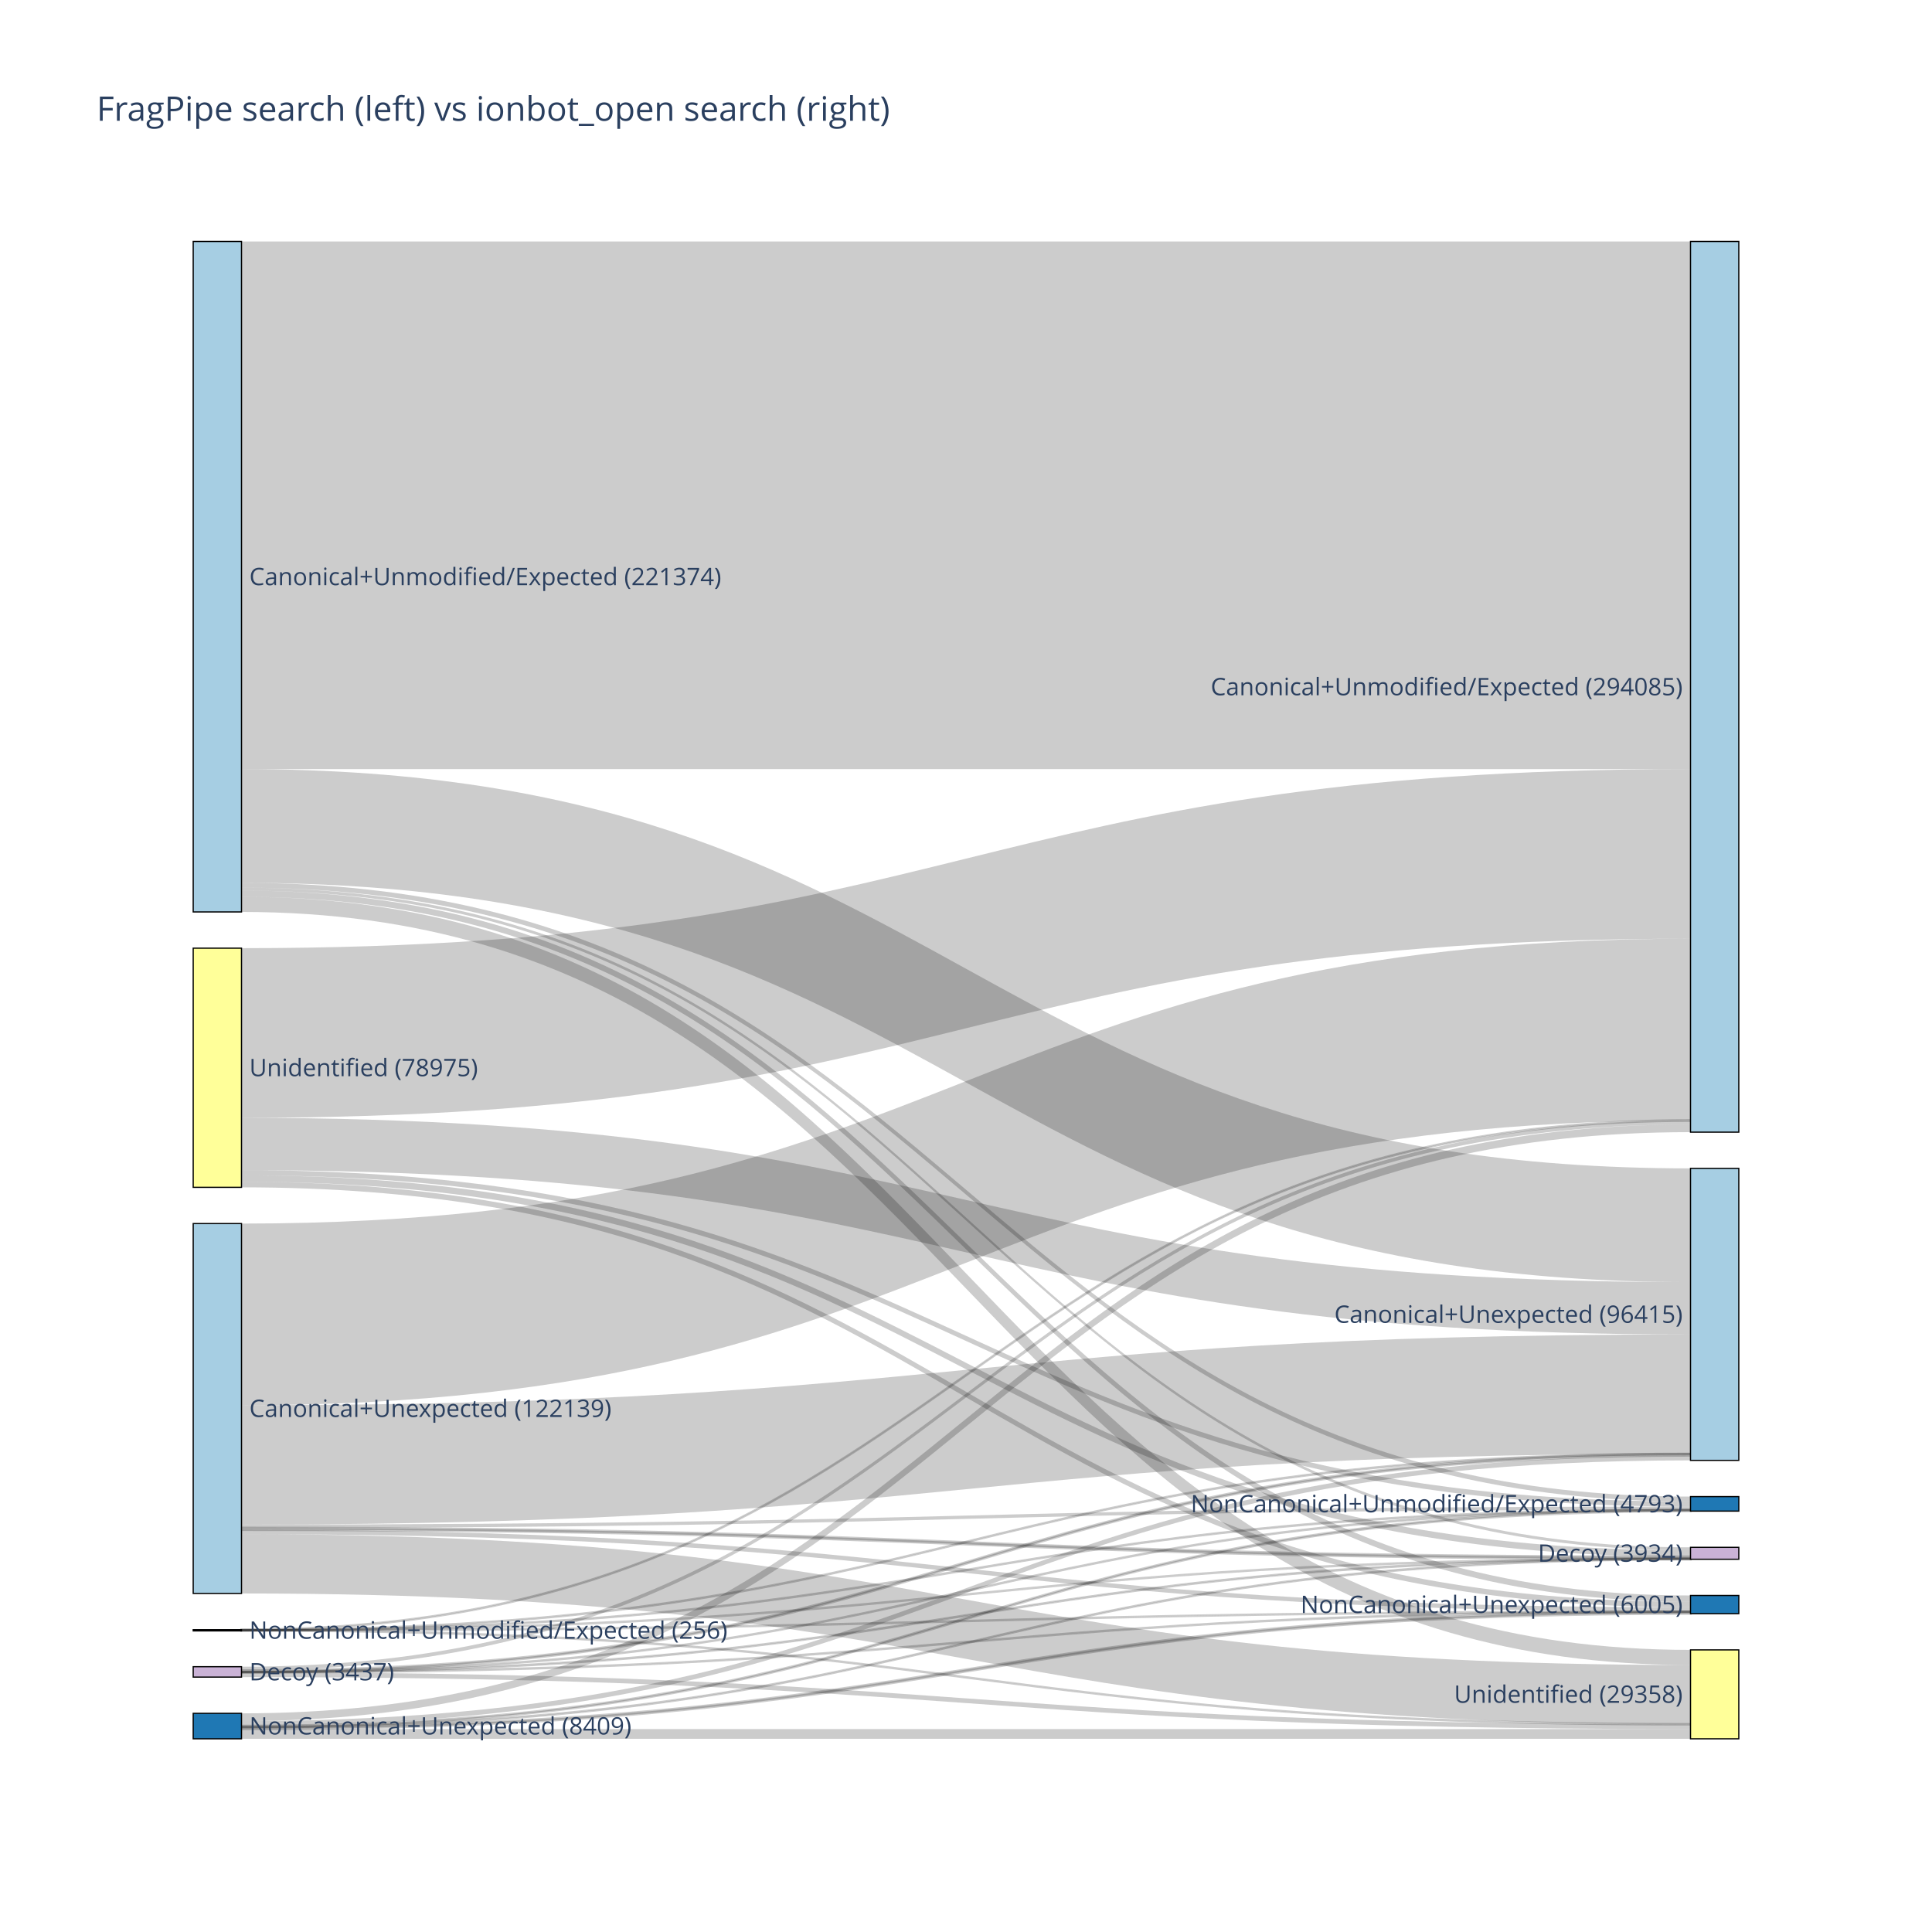
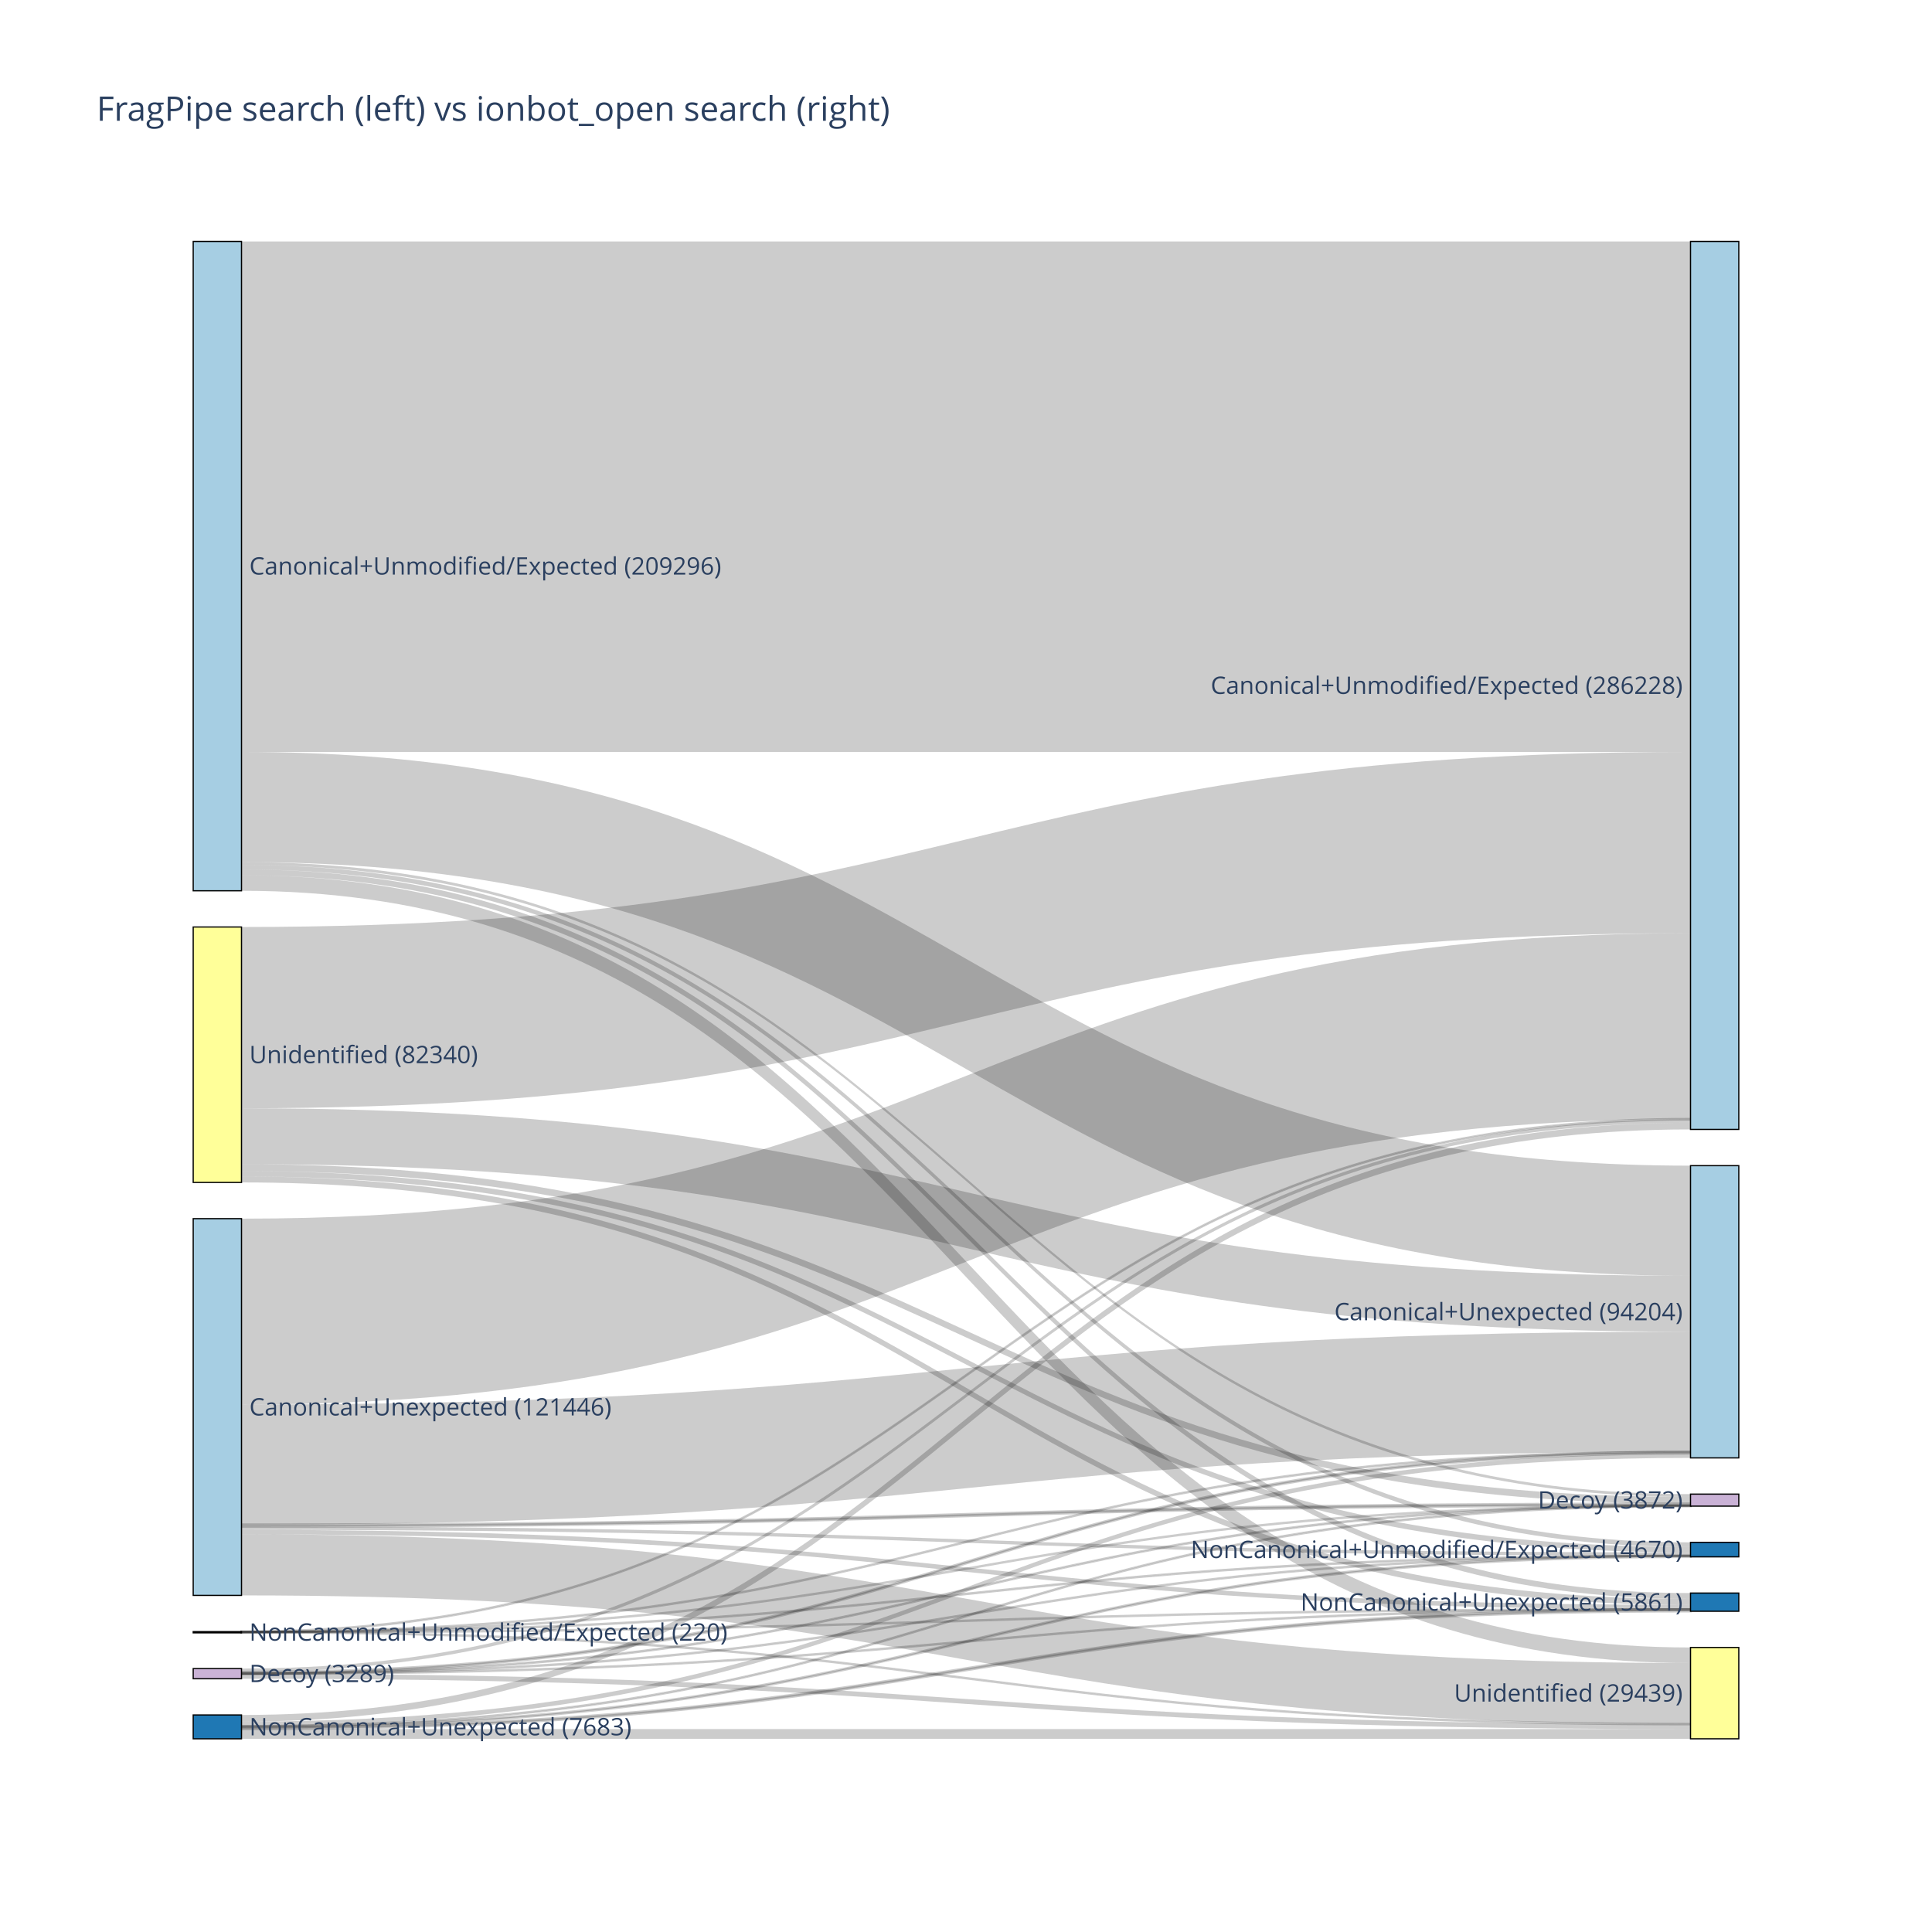
<svg xmlns="http://www.w3.org/2000/svg" class="main-svg" width="800" height="800" style="" viewBox="0 0 800 800">
  <rect x="0" y="0" width="800" height="800" style="fill: rgb(255, 255, 255); fill-opacity: 1;" />
-   <defs id="defs-c48133">
+   <defs id="defs-43aba5">
    <g class="clips" />
    <g class="gradients" />
    <g class="patterns" />
  </defs>
  <g class="bglayer" />
  <g class="layer-below">
    <g class="imagelayer" />
    <g class="shapelayer" />
  </g>
  <g class="cartesianlayer" />
  <g class="polarlayer" />
  <g class="smithlayer" />
  <g class="ternarylayer" />
  <g class="geolayer" />
  <g class="funnelarealayer" />
  <g class="pielayer" />
  <g class="iciclelayer" />
  <g class="treemaplayer" />
  <g class="sunburstlayer" />
  <g class="glimages" />
  <g class="sankey" transform="translate(80,100)matrix(1 0 0 1 0 0)" style="box-sizing: content-box; position: absolute; left: 0px; shape-rendering: geometricprecision; pointer-events: none;">
    <g class="sankey-links" style="fill: none;">
-       <path class="sankey-link" d="M20,4.973799150320701e-13C320,4.973799150320701e-13 320,1.8474111129762605e-13 620,1.8474111129762605e-13L620,218.465C320,218.465 320,218.465 20,218.465Z" style="stroke: rgb(68, 68, 68); stroke-opacity: 1; fill: rgb(0, 0, 0); fill-opacity: 0.2; stroke-width: 0; opacity: 1;" />
-       <path class="sankey-link" d="M20,406.654C320,406.654 320,288.714 620,288.714L620,363.924C320,363.924 320,481.865 20,481.865Z" style="stroke: rgb(68, 68, 68); stroke-opacity: 1; fill: rgb(0, 0, 0); fill-opacity: 0.2; stroke-width: 0; opacity: 1;" />
-       <path class="sankey-link" d="M20,292.615C320,292.615 320,218.465 620,218.465L620,288.714C320,288.714 320,362.864 20,362.864Z" style="stroke: rgb(68, 68, 68); stroke-opacity: 1; fill: rgb(0, 0, 0); fill-opacity: 0.2; stroke-width: 0; opacity: 1;" />
-       <path class="sankey-link" d="M20,481.865C320,481.865 320,452.579 620,452.579L620,502.004C320,502.004 320,531.29 20,531.29Z" style="stroke: rgb(68, 68, 68); stroke-opacity: 1; fill: rgb(0, 0, 0); fill-opacity: 0.2; stroke-width: 0; opacity: 1;" />
-       <path class="sankey-link" d="M20,218.465C320,218.465 320,383.799 620,383.799L620,430.891C320,430.891 320,265.558 20,265.558Z" style="stroke: rgb(68, 68, 68); stroke-opacity: 1; fill: rgb(0, 0, 0); fill-opacity: 0.2; stroke-width: 0; opacity: 1;" />
-       <path class="sankey-link" d="M20,535.29C320,535.29 320,589.444 620,589.444L620,613.977C320,613.977 320,559.823 20,559.823Z" style="stroke: rgb(68, 68, 68); stroke-opacity: 1; fill: rgb(0, 0, 0); fill-opacity: 0.2; stroke-width: 0; opacity: 1;" />
-       <path class="sankey-link" d="M20,362.864C320,362.864 320,430.891 620,430.891L620,452.579C320,452.579 320,384.551 20,384.551Z" style="stroke: rgb(68, 68, 68); stroke-opacity: 1; fill: rgb(0, 0, 0); fill-opacity: 0.2; stroke-width: 0; opacity: 1;" />
-       <path class="sankey-link" d="M20,271.355C320,271.355 320,583.183 620,583.183L620,589.444C320,589.444 320,277.615 20,277.615Z" style="stroke: rgb(68, 68, 68); stroke-opacity: 1; fill: rgb(0, 0, 0); fill-opacity: 0.2; stroke-width: 0; opacity: 1;" />
-       <path class="sankey-link" d="M20,615.958C320,615.958 320,615.958 620,615.958L620,620C320,620 320,620 20,620Z" style="stroke: rgb(68, 68, 68); stroke-opacity: 1; fill: rgb(0, 0, 0); fill-opacity: 0.2; stroke-width: 0; opacity: 1;" />
-       <path class="sankey-link" d="M20,609.455C320,609.455 320,365.615 620,365.615L620,368.799C320,368.799 320,612.639 20,612.639Z" style="stroke: rgb(68, 68, 68); stroke-opacity: 1; fill: rgb(0, 0, 0); fill-opacity: 0.2; stroke-width: 0; opacity: 1;" />
-       <path class="sankey-link" d="M20,386.681C320,386.681 320,541.932 620,541.932L620,544.601C320,544.601 320,389.349 20,389.349Z" style="stroke: rgb(68, 68, 68); stroke-opacity: 1; fill: rgb(0, 0, 0); fill-opacity: 0.2; stroke-width: 0; opacity: 1;" />
-       <path class="sankey-link" d="M20,268.785C320,268.785 320,560.653 620,560.653L620,563.222C320,563.222 320,271.355 20,271.355Z" style="stroke: rgb(68, 68, 68); stroke-opacity: 1; fill: rgb(0, 0, 0); fill-opacity: 0.2; stroke-width: 0; opacity: 1;" />
-       <path class="sankey-link" d="M20,389.349C320,389.349 320,563.222 620,563.222L620,565.527C320,565.527 320,391.654 20,391.654Z" style="stroke: rgb(68, 68, 68); stroke-opacity: 1; fill: rgb(0, 0, 0); fill-opacity: 0.2; stroke-width: 0; opacity: 1;" />
-       <path class="sankey-link" d="M20,384.551C320,384.551 320,521.724 620,521.724L620,523.853C320,523.853 320,386.681 20,386.681Z" style="stroke: rgb(68, 68, 68); stroke-opacity: 1; fill: rgb(0, 0, 0); fill-opacity: 0.2; stroke-width: 0; opacity: 1;" />
-       <path class="sankey-link" d="M20,612.639C320,612.639 320,502.677 620,502.677L620,504.709C320,504.709 320,614.67 20,614.67Z" style="stroke: rgb(68, 68, 68); stroke-opacity: 1; fill: rgb(0, 0, 0); fill-opacity: 0.2; stroke-width: 0; opacity: 1;" />
-       <path class="sankey-link" d="M20,265.558C320,265.558 320,519.709 620,519.709L620,521.724C320,521.724 320,267.573 20,267.573Z" style="stroke: rgb(68, 68, 68); stroke-opacity: 1; fill: rgb(0, 0, 0); fill-opacity: 0.2; stroke-width: 0; opacity: 1;" />
-       <path class="sankey-link" d="M20,592.506C320,592.506 320,614.009 620,614.009L620,615.958C320,615.958 320,594.455 20,594.455Z" style="stroke: rgb(68, 68, 68); stroke-opacity: 1; fill: rgb(0, 0, 0); fill-opacity: 0.2; stroke-width: 0; opacity: 1;" />
-       <path class="sankey-link" d="M20,533.468C320,533.468 320,565.527 620,565.527L620,567.349C320,567.349 320,535.29 20,535.29Z" style="stroke: rgb(68, 68, 68); stroke-opacity: 1; fill: rgb(0, 0, 0); fill-opacity: 0.2; stroke-width: 0; opacity: 1;" />
-       <path class="sankey-link" d="M20,590.144C320,590.144 320,364.049 620,364.049L620,365.615C320,365.615 320,591.711 20,591.711Z" style="stroke: rgb(68, 68, 68); stroke-opacity: 1; fill: rgb(0, 0, 0); fill-opacity: 0.2; stroke-width: 0; opacity: 1;" />
-       <path class="sankey-link" d="M20,531.29C320,531.29 320,523.853 620,523.853L620,525.215C320,525.215 320,532.652 20,532.652Z" style="stroke: rgb(68, 68, 68); stroke-opacity: 1; fill: rgb(0, 0, 0); fill-opacity: 0.2; stroke-width: 0; opacity: 1;" />
-       <path class="sankey-link" d="M20,267.573C320,267.573 320,540.719 620,540.719L620,541.932C320,541.932 320,268.785 20,268.785Z" style="stroke: rgb(68, 68, 68); stroke-opacity: 1; fill: rgb(0, 0, 0); fill-opacity: 0.2; stroke-width: 0; opacity: 1;" />
-       <path class="sankey-link" d="M20,532.652C320,532.652 320,544.601 620,544.601L620,545.417C320,545.417 320,533.468 20,533.468Z" style="stroke: rgb(0, 0, 0); stroke-opacity: 0.2; fill: rgb(0, 0, 0); fill-opacity: 0.2; stroke-width: 1; opacity: 1;" />
-       <path class="sankey-link" d="M20,615.198C320,615.198 320,567.423 620,567.423L620,568.183C320,568.183 320,615.958 20,615.958Z" style="stroke: rgb(0, 0, 0); stroke-opacity: 0.2; fill: rgb(0, 0, 0); fill-opacity: 0.2; stroke-width: 1; opacity: 1;" />
-       <path class="sankey-link" d="M20,591.711C320,591.711 320,502.084 620,502.084L620,502.677C320,502.677 320,592.304 20,592.304Z" style="stroke: rgb(0, 0, 0); stroke-opacity: 0.2; fill: rgb(0, 0, 0); fill-opacity: 0.2; stroke-width: 1; opacity: 1;" />
-       <path class="sankey-link" d="M20,614.67C320,614.67 320,525.316 620,525.316L620,525.719C320,525.719 320,615.074 20,615.074Z" style="stroke: rgb(0, 0, 0); stroke-opacity: 0.2; fill: rgb(0, 0, 0); fill-opacity: 0.2; stroke-width: 1; opacity: 1;" />
-       <path class="sankey-link" d="M20,574.823C320,574.823 320,363.924 620,363.924L620,364.049C320,364.049 320,574.948 20,574.948Z" style="stroke: rgb(0, 0, 0); stroke-opacity: 0.2; fill: rgb(0, 0, 0); fill-opacity: 0.2; stroke-width: 1; opacity: 1;" />
-       <path class="sankey-link" d="M20,615.074C320,615.074 320,545.529 620,545.529L620,545.653C320,545.653 320,615.198 20,615.198Z" style="stroke: rgb(0, 0, 0); stroke-opacity: 0.2; fill: rgb(0, 0, 0); fill-opacity: 0.2; stroke-width: 1; opacity: 1;" />
-       <path class="sankey-link" d="M20,592.35C320,592.35 320,545.42 620,545.42L620,545.529C320,545.529 320,592.459 20,592.459Z" style="stroke: rgb(0, 0, 0); stroke-opacity: 0.2; fill: rgb(0, 0, 0); fill-opacity: 0.2; stroke-width: 1; opacity: 1;" />
-       <path class="sankey-link" d="M20,574.948C320,574.948 320,502.004 620,502.004L620,502.084C320,502.084 320,575.028 20,575.028Z" style="stroke: rgb(0, 0, 0); stroke-opacity: 0.2; fill: rgb(0, 0, 0); fill-opacity: 0.2; stroke-width: 1; opacity: 1;" />
-       <path class="sankey-link" d="M20,575.028C320,575.028 320,525.215 620,525.215L620,525.269C320,525.269 320,575.082 20,575.082Z" style="stroke: rgb(0, 0, 0); stroke-opacity: 0.2; fill: rgb(0, 0, 0); fill-opacity: 0.2; stroke-width: 1; opacity: 1;" />
-       <path class="sankey-link" d="M20,592.304C320,592.304 320,525.269 620,525.269L620,525.316C320,525.316 320,592.35 20,592.35Z" style="stroke: rgb(0, 0, 0); stroke-opacity: 0.2; fill: rgb(0, 0, 0); fill-opacity: 0.2; stroke-width: 1; opacity: 1;" />
-       <path class="sankey-link" d="M20,592.459C320,592.459 320,567.377 620,567.377L620,567.423C320,567.423 320,592.506 20,592.506Z" style="stroke: rgb(0, 0, 0); stroke-opacity: 0.2; fill: rgb(0, 0, 0); fill-opacity: 0.2; stroke-width: 1; opacity: 1;" />
-       <path class="sankey-link" d="M20,575.112C320,575.112 320,613.977 620,613.977L620,614.009C320,614.009 320,575.144 20,575.144Z" style="stroke: rgb(0, 0, 0); stroke-opacity: 0.2; fill: rgb(0, 0, 0); fill-opacity: 0.2; stroke-width: 1; opacity: 1;" />
-       <path class="sankey-link" d="M20,575.084C320,575.084 320,567.349 620,567.349L620,567.377C320,567.377 320,575.112 20,575.112Z" style="stroke: rgb(0, 0, 0); stroke-opacity: 0.2; fill: rgb(0, 0, 0); fill-opacity: 0.2; stroke-width: 1; opacity: 1;" />
-       <path class="sankey-link" d="M20,575.082C320,575.082 320,545.417 620,545.417L620,545.42C320,545.42 320,575.084 20,575.084Z" style="stroke: rgb(0, 0, 0); stroke-opacity: 0.2; fill: rgb(0, 0, 0); fill-opacity: 0.2; stroke-width: 1; opacity: 1;" />
+       <path class="sankey-link" d="M20,-2.2737367544323206e-13C320,-2.2737367544323206e-13 320,-9.663381206337363e-13 620,-9.663381206337363e-13L620,211.357C320,211.357 320,211.357 20,211.357Z" style="stroke: rgb(68, 68, 68); stroke-opacity: 1; fill: rgb(0, 0, 0); fill-opacity: 0.2; stroke-width: 0; opacity: 1;" />
+       <path class="sankey-link" d="M20,404.62C320,404.62 320,286.422 620,286.422L620,363.387C320,363.387 320,481.585 20,481.585Z" style="stroke: rgb(68, 68, 68); stroke-opacity: 1; fill: rgb(0, 0, 0); fill-opacity: 0.2; stroke-width: 0; opacity: 1;" />
+       <path class="sankey-link" d="M20,283.851C320,283.851 320,211.357 620,211.357L620,286.422C320,286.422 320,358.916 20,358.916Z" style="stroke: rgb(68, 68, 68); stroke-opacity: 1; fill: rgb(0, 0, 0); fill-opacity: 0.2; stroke-width: 0; opacity: 1;" />
+       <path class="sankey-link" d="M20,481.585C320,481.585 320,451.442 620,451.442L620,501.172C320,501.172 320,531.315 20,531.315Z" style="stroke: rgb(68, 68, 68); stroke-opacity: 1; fill: rgb(0, 0, 0); fill-opacity: 0.2; stroke-width: 0; opacity: 1;" />
+       <path class="sankey-link" d="M20,211.357C320,211.357 320,382.673 620,382.673L620,428.283C320,428.283 320,256.966 20,256.966Z" style="stroke: rgb(68, 68, 68); stroke-opacity: 1; fill: rgb(0, 0, 0); fill-opacity: 0.2; stroke-width: 0; opacity: 1;" />
+       <path class="sankey-link" d="M20,535.341C320,535.341 320,588.62 620,588.62L620,613.902C320,613.902 320,560.623 20,560.623Z" style="stroke: rgb(68, 68, 68); stroke-opacity: 1; fill: rgb(0, 0, 0); fill-opacity: 0.2; stroke-width: 0; opacity: 1;" />
+       <path class="sankey-link" d="M20,358.916C320,358.916 320,428.283 620,428.283L620,451.442C320,451.442 320,382.075 20,382.075Z" style="stroke: rgb(68, 68, 68); stroke-opacity: 1; fill: rgb(0, 0, 0); fill-opacity: 0.2; stroke-width: 0; opacity: 1;" />
+       <path class="sankey-link" d="M20,262.415C320,262.415 320,582.184 620,582.184L620,588.62C320,588.62 320,268.851 20,268.851Z" style="stroke: rgb(68, 68, 68); stroke-opacity: 1; fill: rgb(0, 0, 0); fill-opacity: 0.2; stroke-width: 0; opacity: 1;" />
+       <path class="sankey-link" d="M20,615.972C320,615.972 320,615.972 620,615.972L620,620C320,620 320,620 20,620Z" style="stroke: rgb(68, 68, 68); stroke-opacity: 1; fill: rgb(0, 0, 0); fill-opacity: 0.2; stroke-width: 0; opacity: 1;" />
+       <path class="sankey-link" d="M20,382.075C320,382.075 320,519.834 620,519.834L620,522.652C320,522.652 320,384.893 20,384.893Z" style="stroke: rgb(68, 68, 68); stroke-opacity: 1; fill: rgb(0, 0, 0); fill-opacity: 0.2; stroke-width: 0; opacity: 1;" />
+       <path class="sankey-link" d="M20,610.131C320,610.131 320,364.923 620,364.923L620,367.673C320,367.673 320,612.881 20,612.881Z" style="stroke: rgb(68, 68, 68); stroke-opacity: 1; fill: rgb(0, 0, 0); fill-opacity: 0.2; stroke-width: 0; opacity: 1;" />
+       <path class="sankey-link" d="M20,387.154C320,387.154 320,562.064 620,562.064L620,564.53C320,564.53 320,389.62 20,389.62Z" style="stroke: rgb(68, 68, 68); stroke-opacity: 1; fill: rgb(0, 0, 0); fill-opacity: 0.2; stroke-width: 0; opacity: 1;" />
+       <path class="sankey-link" d="M20,260.006C320,260.006 320,559.655 620,559.655L620,562.064C320,562.064 320,262.415 20,262.415Z" style="stroke: rgb(68, 68, 68); stroke-opacity: 1; fill: rgb(0, 0, 0); fill-opacity: 0.2; stroke-width: 0; opacity: 1;" />
+       <path class="sankey-link" d="M20,384.893C320,384.893 320,540.546 620,540.546L620,542.807C320,542.807 320,387.154 20,387.154Z" style="stroke: rgb(68, 68, 68); stroke-opacity: 1; fill: rgb(0, 0, 0); fill-opacity: 0.2; stroke-width: 0; opacity: 1;" />
+       <path class="sankey-link" d="M20,593.099C320,593.099 320,613.94 620,613.94L620,615.972C320,615.972 320,595.131 20,595.131Z" style="stroke: rgb(68, 68, 68); stroke-opacity: 1; fill: rgb(0, 0, 0); fill-opacity: 0.2; stroke-width: 0; opacity: 1;" />
+       <path class="sankey-link" d="M20,258.117C320,258.117 320,538.657 620,538.657L620,540.546C320,540.546 320,260.006 20,260.006Z" style="stroke: rgb(68, 68, 68); stroke-opacity: 1; fill: rgb(0, 0, 0); fill-opacity: 0.2; stroke-width: 0; opacity: 1;" />
+       <path class="sankey-link" d="M20,612.881C320,612.881 320,501.802 620,501.802L620,503.683C320,503.683 320,614.762 20,614.762Z" style="stroke: rgb(68, 68, 68); stroke-opacity: 1; fill: rgb(0, 0, 0); fill-opacity: 0.2; stroke-width: 0; opacity: 1;" />
+       <path class="sankey-link" d="M20,533.487C320,533.487 320,564.53 620,564.53L620,566.384C320,566.384 320,535.341 20,535.341Z" style="stroke: rgb(68, 68, 68); stroke-opacity: 1; fill: rgb(0, 0, 0); fill-opacity: 0.2; stroke-width: 0; opacity: 1;" />
+       <path class="sankey-link" d="M20,590.906C320,590.906 320,363.486 620,363.486L620,364.923C320,364.923 320,592.343 20,592.343Z" style="stroke: rgb(68, 68, 68); stroke-opacity: 1; fill: rgb(0, 0, 0); fill-opacity: 0.2; stroke-width: 0; opacity: 1;" />
+       <path class="sankey-link" d="M20,532.104C320,532.104 320,542.807 620,542.807L620,544.19C320,544.19 320,533.487 20,533.487Z" style="stroke: rgb(68, 68, 68); stroke-opacity: 1; fill: rgb(0, 0, 0); fill-opacity: 0.2; stroke-width: 0; opacity: 1;" />
+       <path class="sankey-link" d="M20,256.966C320,256.966 320,518.683 620,518.683L620,519.834C320,519.834 320,258.117 20,258.117Z" style="stroke: rgb(68, 68, 68); stroke-opacity: 1; fill: rgb(0, 0, 0); fill-opacity: 0.2; stroke-width: 0; opacity: 1;" />
+       <path class="sankey-link" d="M20,531.315C320,531.315 320,522.652 620,522.652L620,523.441C320,523.441 320,532.104 20,532.104Z" style="stroke: rgb(0, 0, 0); stroke-opacity: 0.2; fill: rgb(0, 0, 0); fill-opacity: 0.2; stroke-width: 1; opacity: 1;" />
+       <path class="sankey-link" d="M20,615.239C320,615.239 320,566.452 620,566.452L620,567.184C320,567.184 320,615.972 20,615.972Z" style="stroke: rgb(0, 0, 0); stroke-opacity: 0.2; fill: rgb(0, 0, 0); fill-opacity: 0.2; stroke-width: 1; opacity: 1;" />
+       <path class="sankey-link" d="M20,592.343C320,592.343 320,501.237 620,501.237L620,501.802C320,501.802 320,592.909 20,592.909Z" style="stroke: rgb(0, 0, 0); stroke-opacity: 0.2; fill: rgb(0, 0, 0); fill-opacity: 0.2; stroke-width: 1; opacity: 1;" />
+       <path class="sankey-link" d="M20,614.871C320,614.871 320,544.287 620,544.287L620,544.655C320,544.655 320,615.239 20,615.239Z" style="stroke: rgb(0, 0, 0); stroke-opacity: 0.2; fill: rgb(0, 0, 0); fill-opacity: 0.2; stroke-width: 1; opacity: 1;" />
+       <path class="sankey-link" d="M20,614.762C320,614.762 320,523.547 620,523.547L620,523.657C320,523.657 320,614.871 20,614.871Z" style="stroke: rgb(0, 0, 0); stroke-opacity: 0.2; fill: rgb(0, 0, 0); fill-opacity: 0.2; stroke-width: 1; opacity: 1;" />
+       <path class="sankey-link" d="M20,592.909C320,592.909 320,523.443 620,523.443L620,523.547C320,523.547 320,593.013 20,593.013Z" style="stroke: rgb(0, 0, 0); stroke-opacity: 0.2; fill: rgb(0, 0, 0); fill-opacity: 0.2; stroke-width: 1; opacity: 1;" />
+       <path class="sankey-link" d="M20,575.623C320,575.623 320,363.387 620,363.387L620,363.486C320,363.486 320,575.722 20,575.722Z" style="stroke: rgb(0, 0, 0); stroke-opacity: 0.2; fill: rgb(0, 0, 0); fill-opacity: 0.2; stroke-width: 1; opacity: 1;" />
+       <path class="sankey-link" d="M20,575.722C320,575.722 320,501.172 620,501.172L620,501.237C320,501.237 320,575.788 20,575.788Z" style="stroke: rgb(0, 0, 0); stroke-opacity: 0.2; fill: rgb(0, 0, 0); fill-opacity: 0.2; stroke-width: 1; opacity: 1;" />
+       <path class="sankey-link" d="M20,575.79C320,575.79 320,544.19 620,544.19L620,544.244C320,544.244 320,575.844 20,575.844Z" style="stroke: rgb(0, 0, 0); stroke-opacity: 0.2; fill: rgb(0, 0, 0); fill-opacity: 0.2; stroke-width: 1; opacity: 1;" />
+       <path class="sankey-link" d="M20,593.055C320,593.055 320,566.408 620,566.408L620,566.452C320,566.452 320,593.099 20,593.099Z" style="stroke: rgb(0, 0, 0); stroke-opacity: 0.2; fill: rgb(0, 0, 0); fill-opacity: 0.2; stroke-width: 1; opacity: 1;" />
+       <path class="sankey-link" d="M20,593.013C320,593.013 320,544.244 620,544.244L620,544.287C320,544.287 320,593.055 20,593.055Z" style="stroke: rgb(0, 0, 0); stroke-opacity: 0.2; fill: rgb(0, 0, 0); fill-opacity: 0.2; stroke-width: 1; opacity: 1;" />
+       <path class="sankey-link" d="M20,575.869C320,575.869 320,613.902 620,613.902L620,613.94C320,613.94 320,575.906 20,575.906Z" style="stroke: rgb(0, 0, 0); stroke-opacity: 0.2; fill: rgb(0, 0, 0); fill-opacity: 0.2; stroke-width: 1; opacity: 1;" />
+       <path class="sankey-link" d="M20,575.844C320,575.844 320,566.384 620,566.384L620,566.408C320,566.408 320,575.869 20,575.869Z" style="stroke: rgb(0, 0, 0); stroke-opacity: 0.2; fill: rgb(0, 0, 0); fill-opacity: 0.2; stroke-width: 1; opacity: 1;" />
+       <path class="sankey-link" d="M20,575.788C320,575.788 320,523.441 620,523.441L620,523.443C320,523.443 320,575.79 20,575.79Z" style="stroke: rgb(0, 0, 0); stroke-opacity: 0.2; fill: rgb(0, 0, 0); fill-opacity: 0.2; stroke-width: 1; opacity: 1;" />
    </g>
    <g class="sankey-node-set" style="cursor: move;">
-       <g class="sankey-node" transform="translate(0.000,0.000)" style="opacity: 1;">
-         <rect class="node-rect" width="20" height="277.615" style="stroke-width: 0.5; stroke: rgb(0, 0, 0); stroke-opacity: 1; fill: rgb(166, 206, 227); fill-opacity: 1;" />
-         <text class="node-label" data-notex="1" x="0" y="0" text-anchor="start" transform="translate(23.25,142.3076)" style="cursor: default; font-family: 'Open Sans', verdana, arial, sans-serif; font-size: 10px; fill: rgb(42, 63, 95); fill-opacity: 1; text-shadow: rgb(255, 255, 255) 1px 1px 1px, rgb(255, 255, 255) -1px -1px 1px, rgb(255, 255, 255) 1px -1px 1px, rgb(255, 255, 255) -1px 1px 1px; white-space: pre;">Canonical+Unmodified/Expected (221374)</text>
+       <g class="sankey-node" transform="translate(0.000,-0.000)" style="opacity: 1;">
+         <rect class="node-rect" width="20" height="268.851" style="stroke-width: 0.5; stroke: rgb(0, 0, 0); stroke-opacity: 1; fill: rgb(166, 206, 227); fill-opacity: 1;" />
+         <text class="node-label" data-notex="1" x="0" y="0" text-anchor="start" transform="translate(23.25,137.9253)" style="cursor: default; font-family: 'Open Sans', verdana, arial, sans-serif; font-size: 10px; fill: rgb(42, 63, 95); fill-opacity: 1; text-shadow: rgb(255, 255, 255) 1px 1px 1px, rgb(255, 255, 255) -1px -1px 1px, rgb(255, 255, 255) 1px -1px 1px, rgb(255, 255, 255) -1px 1px 1px; white-space: pre;">Canonical+Unmodified/Expected (209296)</text>
      </g>
-       <g class="sankey-node" transform="translate(0.000,406.654)" style="opacity: 1;">
-         <rect class="node-rect" width="20" height="153.169" style="stroke-width: 0.5; stroke: rgb(0, 0, 0); stroke-opacity: 1; fill: rgb(166, 206, 227); fill-opacity: 1;" />
-         <text class="node-label" data-notex="1" x="0" y="0" text-anchor="start" transform="translate(23.25,80.08455)" style="cursor: default; font-family: 'Open Sans', verdana, arial, sans-serif; font-size: 10px; fill: rgb(42, 63, 95); fill-opacity: 1; text-shadow: rgb(255, 255, 255) 1px 1px 1px, rgb(255, 255, 255) -1px -1px 1px, rgb(255, 255, 255) 1px -1px 1px, rgb(255, 255, 255) -1px 1px 1px; white-space: pre;">Canonical+Unexpected (122139)</text>
+       <g class="sankey-node" transform="translate(0.000,404.620)" style="opacity: 1;">
+         <rect class="node-rect" width="20" height="156.003" style="stroke-width: 0.5; stroke: rgb(0, 0, 0); stroke-opacity: 1; fill: rgb(166, 206, 227); fill-opacity: 1;" />
+         <text class="node-label" data-notex="1" x="0" y="0" text-anchor="start" transform="translate(23.25,81.50156)" style="cursor: default; font-family: 'Open Sans', verdana, arial, sans-serif; font-size: 10px; fill: rgb(42, 63, 95); fill-opacity: 1; text-shadow: rgb(255, 255, 255) 1px 1px 1px, rgb(255, 255, 255) -1px -1px 1px, rgb(255, 255, 255) 1px -1px 1px, rgb(255, 255, 255) -1px 1px 1px; white-space: pre;">Canonical+Unexpected (121446)</text>
      </g>
-       <g class="sankey-node" transform="translate(0.000,609.455)" style="opacity: 1;">
-         <rect class="node-rect" width="20" height="10.545" style="stroke-width: 0.5; stroke: rgb(0, 0, 0); stroke-opacity: 1; fill: rgb(31, 120, 180); fill-opacity: 1;" />
-         <text class="node-label" data-notex="1" x="0" y="0" text-anchor="start" transform="translate(23.25,8.772677)" style="cursor: default; font-family: 'Open Sans', verdana, arial, sans-serif; font-size: 10px; fill: rgb(42, 63, 95); fill-opacity: 1; text-shadow: rgb(255, 255, 255) 1px 1px 1px, rgb(255, 255, 255) -1px -1px 1px, rgb(255, 255, 255) 1px -1px 1px, rgb(255, 255, 255) -1px 1px 1px; white-space: pre;">NonCanonical+Unexpected (8409)</text>
+       <g class="sankey-node" transform="translate(0.000,283.851)" style="opacity: 1;">
+         <rect class="node-rect" width="20" height="105.77" style="stroke-width: 0.5; stroke: rgb(0, 0, 0); stroke-opacity: 1; fill: rgb(255, 255, 153); fill-opacity: 1;" />
+         <text class="node-label" data-notex="1" x="0" y="0" text-anchor="start" transform="translate(23.25,56.38481)" style="cursor: default; font-family: 'Open Sans', verdana, arial, sans-serif; font-size: 10px; fill: rgb(42, 63, 95); fill-opacity: 1; text-shadow: rgb(255, 255, 255) 1px 1px 1px, rgb(255, 255, 255) -1px -1px 1px, rgb(255, 255, 255) 1px -1px 1px, rgb(255, 255, 255) -1px 1px 1px; white-space: pre;">Unidentified (82340)</text>
      </g>
-       <g class="sankey-node" transform="translate(0.000,292.615)" style="opacity: 1;">
-         <rect class="node-rect" width="20" height="99.039" style="stroke-width: 0.5; stroke: rgb(0, 0, 0); stroke-opacity: 1; fill: rgb(255, 255, 153); fill-opacity: 1;" />
-         <text class="node-label" data-notex="1" x="0" y="0" text-anchor="start" transform="translate(23.25,53.01952)" style="cursor: default; font-family: 'Open Sans', verdana, arial, sans-serif; font-size: 10px; fill: rgb(42, 63, 95); fill-opacity: 1; text-shadow: rgb(255, 255, 255) 1px 1px 1px, rgb(255, 255, 255) -1px -1px 1px, rgb(255, 255, 255) 1px -1px 1px, rgb(255, 255, 255) -1px 1px 1px; white-space: pre;">Unidentified (78975)</text>
+       <g class="sankey-node" transform="translate(0.000,590.906)" style="opacity: 1;">
+         <rect class="node-rect" width="20" height="4.225" style="stroke-width: 0.5; stroke: rgb(0, 0, 0); stroke-opacity: 1; fill: rgb(202, 178, 214); fill-opacity: 1;" />
+         <text class="node-label" data-notex="1" x="0" y="0" text-anchor="start" transform="translate(23.25,5.612438)" style="cursor: default; font-family: 'Open Sans', verdana, arial, sans-serif; font-size: 10px; fill: rgb(42, 63, 95); fill-opacity: 1; text-shadow: rgb(255, 255, 255) 1px 1px 1px, rgb(255, 255, 255) -1px -1px 1px, rgb(255, 255, 255) 1px -1px 1px, rgb(255, 255, 255) -1px 1px 1px; white-space: pre;">Decoy (3289)</text>
      </g>
-       <g class="sankey-node" transform="translate(0.000,590.144)" style="opacity: 1;">
-         <rect class="node-rect" width="20" height="4.31" style="stroke-width: 0.5; stroke: rgb(0, 0, 0); stroke-opacity: 1; fill: rgb(202, 178, 214); fill-opacity: 1;" />
-         <text class="node-label" data-notex="1" x="0" y="0" text-anchor="start" transform="translate(23.25,5.655094)" style="cursor: default; font-family: 'Open Sans', verdana, arial, sans-serif; font-size: 10px; fill: rgb(42, 63, 95); fill-opacity: 1; text-shadow: rgb(255, 255, 255) 1px 1px 1px, rgb(255, 255, 255) -1px -1px 1px, rgb(255, 255, 255) 1px -1px 1px, rgb(255, 255, 255) -1px 1px 1px; white-space: pre;">Decoy (3437)</text>
+       <g class="sankey-node" transform="translate(0.000,610.131)" style="opacity: 1;">
+         <rect class="node-rect" width="20" height="9.869" style="stroke-width: 0.5; stroke: rgb(0, 0, 0); stroke-opacity: 1; fill: rgb(31, 120, 180); fill-opacity: 1;" />
+         <text class="node-label" data-notex="1" x="0" y="0" text-anchor="start" transform="translate(23.25,8.434588)" style="cursor: default; font-family: 'Open Sans', verdana, arial, sans-serif; font-size: 10px; fill: rgb(42, 63, 95); fill-opacity: 1; text-shadow: rgb(255, 255, 255) 1px 1px 1px, rgb(255, 255, 255) -1px -1px 1px, rgb(255, 255, 255) 1px -1px 1px, rgb(255, 255, 255) -1px 1px 1px; white-space: pre;">NonCanonical+Unexpected (7683)</text>
      </g>
-       <g class="sankey-node" transform="translate(0.000,574.823)" style="opacity: 1;">
+       <g class="sankey-node" transform="translate(0.000,575.623)" style="opacity: 1;">
        <rect class="node-rect" width="20" height="0.5" style="stroke-width: 0.5; stroke: rgb(0, 0, 0); stroke-opacity: 1; fill: rgb(31, 120, 180); fill-opacity: 1;" />
-         <text class="node-label" data-notex="1" x="0" y="0" text-anchor="start" transform="translate(23.25,3.75)" style="cursor: default; font-family: 'Open Sans', verdana, arial, sans-serif; font-size: 10px; fill: rgb(42, 63, 95); fill-opacity: 1; text-shadow: rgb(255, 255, 255) 1px 1px 1px, rgb(255, 255, 255) -1px -1px 1px, rgb(255, 255, 255) 1px -1px 1px, rgb(255, 255, 255) -1px 1px 1px; white-space: pre;">NonCanonical+Unmodified/Expected (256)</text>
+         <text class="node-label" data-notex="1" x="0" y="0" text-anchor="start" transform="translate(23.25,3.75)" style="cursor: default; font-family: 'Open Sans', verdana, arial, sans-serif; font-size: 10px; fill: rgb(42, 63, 95); fill-opacity: 1; text-shadow: rgb(255, 255, 255) 1px 1px 1px, rgb(255, 255, 255) -1px -1px 1px, rgb(255, 255, 255) 1px -1px 1px, rgb(255, 255, 255) -1px 1px 1px; white-space: pre;">NonCanonical+Unmodified/Expected (220)</text>
      </g>
-       <g class="sankey-node" transform="translate(620.000,0.000)" style="opacity: 1;">
-         <rect class="node-rect" width="20" height="368.799" style="stroke-width: 0.5; stroke: rgb(0, 0, 0); stroke-opacity: 1; fill: rgb(166, 206, 227); fill-opacity: 1;" />
-         <text class="node-label" data-notex="1" x="0" y="0" text-anchor="end" transform="translate(-3.25,187.8995)" style="cursor: default; font-family: 'Open Sans', verdana, arial, sans-serif; font-size: 10px; fill: rgb(42, 63, 95); fill-opacity: 1; text-shadow: rgb(255, 255, 255) 1px 1px 1px, rgb(255, 255, 255) -1px -1px 1px, rgb(255, 255, 255) 1px -1px 1px, rgb(255, 255, 255) -1px 1px 1px; white-space: pre;">Canonical+Unmodified/Expected (294085)</text>
+       <g class="sankey-node" transform="translate(620.000,-0.000)" style="opacity: 1;">
+         <rect class="node-rect" width="20" height="367.673" style="stroke-width: 0.5; stroke: rgb(0, 0, 0); stroke-opacity: 1; fill: rgb(166, 206, 227); fill-opacity: 1;" />
+         <text class="node-label" data-notex="1" x="0" y="0" text-anchor="end" transform="translate(-3.25,187.3367)" style="cursor: default; font-family: 'Open Sans', verdana, arial, sans-serif; font-size: 10px; fill: rgb(42, 63, 95); fill-opacity: 1; text-shadow: rgb(255, 255, 255) 1px 1px 1px, rgb(255, 255, 255) -1px -1px 1px, rgb(255, 255, 255) 1px -1px 1px, rgb(255, 255, 255) -1px 1px 1px; white-space: pre;">Canonical+Unmodified/Expected (286228)</text>
      </g>
-       <g class="sankey-node" transform="translate(620.000,383.799)" style="opacity: 1;">
-         <rect class="node-rect" width="20" height="120.91" style="stroke-width: 0.5; stroke: rgb(0, 0, 0); stroke-opacity: 1; fill: rgb(166, 206, 227); fill-opacity: 1;" />
-         <text class="node-label" data-notex="1" x="0" y="0" text-anchor="end" transform="translate(-3.25,63.95488)" style="cursor: default; font-family: 'Open Sans', verdana, arial, sans-serif; font-size: 10px; fill: rgb(42, 63, 95); fill-opacity: 1; text-shadow: rgb(255, 255, 255) 1px 1px 1px, rgb(255, 255, 255) -1px -1px 1px, rgb(255, 255, 255) 1px -1px 1px, rgb(255, 255, 255) -1px 1px 1px; white-space: pre;">Canonical+Unexpected (96415)</text>
+       <g class="sankey-node" transform="translate(620.000,382.673)" style="opacity: 1;">
+         <rect class="node-rect" width="20" height="121.009" style="stroke-width: 0.5; stroke: rgb(0, 0, 0); stroke-opacity: 1; fill: rgb(166, 206, 227); fill-opacity: 1;" />
+         <text class="node-label" data-notex="1" x="0" y="0" text-anchor="end" transform="translate(-3.25,64.00474)" style="cursor: default; font-family: 'Open Sans', verdana, arial, sans-serif; font-size: 10px; fill: rgb(42, 63, 95); fill-opacity: 1; text-shadow: rgb(255, 255, 255) 1px 1px 1px, rgb(255, 255, 255) -1px -1px 1px, rgb(255, 255, 255) 1px -1px 1px, rgb(255, 255, 255) -1px 1px 1px; white-space: pre;">Canonical+Unexpected (94204)</text>
      </g>
-       <g class="sankey-node" transform="translate(620.000,560.653)" style="opacity: 1;">
-         <rect class="node-rect" width="20" height="7.531" style="stroke-width: 0.5; stroke: rgb(0, 0, 0); stroke-opacity: 1; fill: rgb(31, 120, 180); fill-opacity: 1;" />
-         <text class="node-label" data-notex="1" x="0" y="0" text-anchor="end" transform="translate(-3.25,7.265302)" style="cursor: default; font-family: 'Open Sans', verdana, arial, sans-serif; font-size: 10px; fill: rgb(42, 63, 95); fill-opacity: 1; text-shadow: rgb(255, 255, 255) 1px 1px 1px, rgb(255, 255, 255) -1px -1px 1px, rgb(255, 255, 255) 1px -1px 1px, rgb(255, 255, 255) -1px 1px 1px; white-space: pre;">NonCanonical+Unexpected (6005)</text>
+       <g class="sankey-node" transform="translate(620.000,582.184)" style="opacity: 1;">
+         <rect class="node-rect" width="20" height="37.816" style="stroke-width: 0.5; stroke: rgb(0, 0, 0); stroke-opacity: 1; fill: rgb(255, 255, 153); fill-opacity: 1;" />
+         <text class="node-label" data-notex="1" x="0" y="0" text-anchor="end" transform="translate(-3.25,22.40789)" style="cursor: default; font-family: 'Open Sans', verdana, arial, sans-serif; font-size: 10px; fill: rgb(42, 63, 95); fill-opacity: 1; text-shadow: rgb(255, 255, 255) 1px 1px 1px, rgb(255, 255, 255) -1px -1px 1px, rgb(255, 255, 255) 1px -1px 1px, rgb(255, 255, 255) -1px 1px 1px; white-space: pre;">Unidentified (29439)</text>
      </g>
-       <g class="sankey-node" transform="translate(620.000,583.183)" style="opacity: 1;">
-         <rect class="node-rect" width="20" height="36.817" style="stroke-width: 0.5; stroke: rgb(0, 0, 0); stroke-opacity: 1; fill: rgb(255, 255, 153); fill-opacity: 1;" />
-         <text class="node-label" data-notex="1" x="0" y="0" text-anchor="end" transform="translate(-3.25,21.90828)" style="cursor: default; font-family: 'Open Sans', verdana, arial, sans-serif; font-size: 10px; fill: rgb(42, 63, 95); fill-opacity: 1; text-shadow: rgb(255, 255, 255) 1px 1px 1px, rgb(255, 255, 255) -1px -1px 1px, rgb(255, 255, 255) 1px -1px 1px, rgb(255, 255, 255) -1px 1px 1px; white-space: pre;">Unidentified (29358)</text>
+       <g class="sankey-node" transform="translate(620.000,518.683)" style="opacity: 1;">
+         <rect class="node-rect" width="20" height="4.974" style="stroke-width: 0.5; stroke: rgb(0, 0, 0); stroke-opacity: 1; fill: rgb(202, 178, 214); fill-opacity: 1;" />
+         <text class="node-label" data-notex="1" x="0" y="0" text-anchor="end" transform="translate(-3.25,5.986883)" style="cursor: default; font-family: 'Open Sans', verdana, arial, sans-serif; font-size: 10px; fill: rgb(42, 63, 95); fill-opacity: 1; text-shadow: rgb(255, 255, 255) 1px 1px 1px, rgb(255, 255, 255) -1px -1px 1px, rgb(255, 255, 255) 1px -1px 1px, rgb(255, 255, 255) -1px 1px 1px; white-space: pre;">Decoy (3872)</text>
      </g>
-       <g class="sankey-node" transform="translate(620.000,540.719)" style="opacity: 1;">
-         <rect class="node-rect" width="20" height="4.933" style="stroke-width: 0.5; stroke: rgb(0, 0, 0); stroke-opacity: 1; fill: rgb(202, 178, 214); fill-opacity: 1;" />
-         <text class="node-label" data-notex="1" x="0" y="0" text-anchor="end" transform="translate(-3.25,5.966727)" style="cursor: default; font-family: 'Open Sans', verdana, arial, sans-serif; font-size: 10px; fill: rgb(42, 63, 95); fill-opacity: 1; text-shadow: rgb(255, 255, 255) 1px 1px 1px, rgb(255, 255, 255) -1px -1px 1px, rgb(255, 255, 255) 1px -1px 1px, rgb(255, 255, 255) -1px 1px 1px; white-space: pre;">Decoy (3934)</text>
+       <g class="sankey-node" transform="translate(620.000,559.655)" style="opacity: 1;">
+         <rect class="node-rect" width="20" height="7.529" style="stroke-width: 0.5; stroke: rgb(0, 0, 0); stroke-opacity: 1; fill: rgb(31, 120, 180); fill-opacity: 1;" />
+         <text class="node-label" data-notex="1" x="0" y="0" text-anchor="end" transform="translate(-3.25,7.264366)" style="cursor: default; font-family: 'Open Sans', verdana, arial, sans-serif; font-size: 10px; fill: rgb(42, 63, 95); fill-opacity: 1; text-shadow: rgb(255, 255, 255) 1px 1px 1px, rgb(255, 255, 255) -1px -1px 1px, rgb(255, 255, 255) 1px -1px 1px, rgb(255, 255, 255) -1px 1px 1px; white-space: pre;">NonCanonical+Unexpected (5861)</text>
      </g>
-       <g class="sankey-node" transform="translate(620.000,519.709)" style="opacity: 1;">
-         <rect class="node-rect" width="20" height="6.011" style="stroke-width: 0.5; stroke: rgb(0, 0, 0); stroke-opacity: 1; fill: rgb(31, 120, 180); fill-opacity: 1;" />
-         <text class="node-label" data-notex="1" x="0" y="0" text-anchor="end" transform="translate(-3.25,6.505344)" style="cursor: default; font-family: 'Open Sans', verdana, arial, sans-serif; font-size: 10px; fill: rgb(42, 63, 95); fill-opacity: 1; text-shadow: rgb(255, 255, 255) 1px 1px 1px, rgb(255, 255, 255) -1px -1px 1px, rgb(255, 255, 255) 1px -1px 1px, rgb(255, 255, 255) -1px 1px 1px; white-space: pre;">NonCanonical+Unmodified/Expected (4793)</text>
+       <g class="sankey-node" transform="translate(620.000,538.657)" style="opacity: 1;">
+         <rect class="node-rect" width="20" height="5.999" style="stroke-width: 0.5; stroke: rgb(0, 0, 0); stroke-opacity: 1; fill: rgb(31, 120, 180); fill-opacity: 1;" />
+         <text class="node-label" data-notex="1" x="0" y="0" text-anchor="end" transform="translate(-3.25,6.499418)" style="cursor: default; font-family: 'Open Sans', verdana, arial, sans-serif; font-size: 10px; fill: rgb(42, 63, 95); fill-opacity: 1; text-shadow: rgb(255, 255, 255) 1px 1px 1px, rgb(255, 255, 255) -1px -1px 1px, rgb(255, 255, 255) 1px -1px 1px, rgb(255, 255, 255) -1px 1px 1px; white-space: pre;">NonCanonical+Unmodified/Expected (4670)</text>
      </g>
    </g>
  </g>
-   <defs id="topdefs-c48133">
+   <defs id="topdefs-43aba5">
    <g class="clips" />
  </defs>
  <g class="layer-above">
    <g class="imagelayer" />
    <g class="shapelayer" />
  </g>
  <g class="infolayer">
    <g class="g-gtitle">
      <text class="gtitle" x="40" y="50" text-anchor="start" dy="0em" style="opacity: 1; font-family: 'Open Sans', verdana, arial, sans-serif; font-size: 14px; fill: rgb(42, 63, 95); fill-opacity: 1; white-space: pre;">FragPipe search (left) vs ionbot_open search (right)</text>
    </g>
    <g class="first-render" />
  </g>
</svg>
